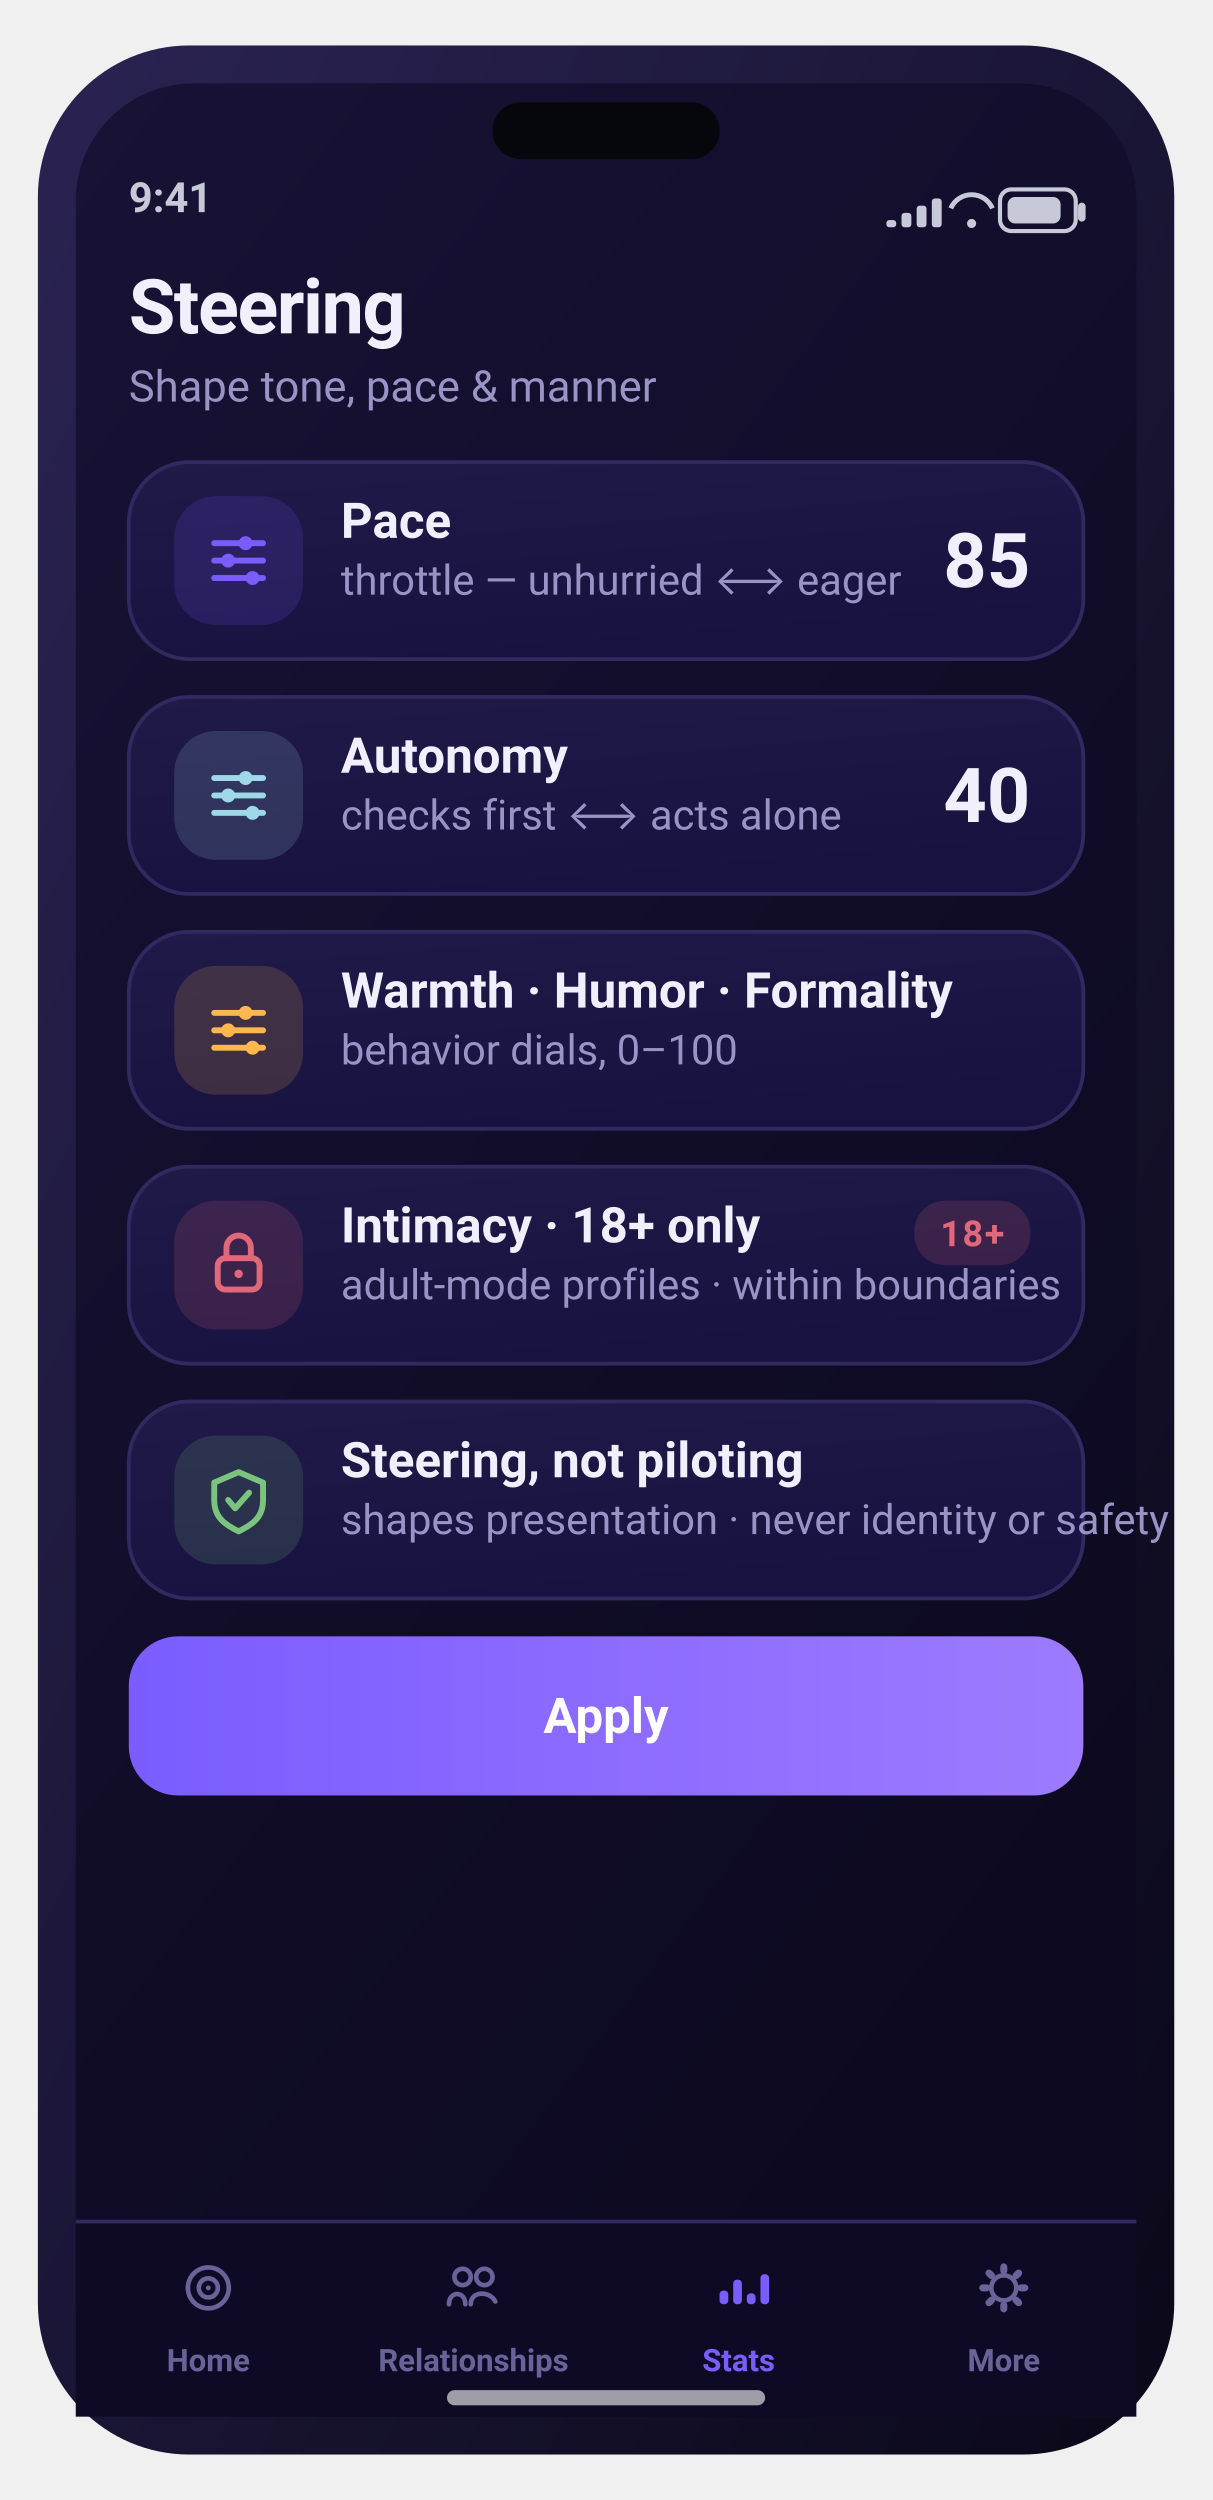
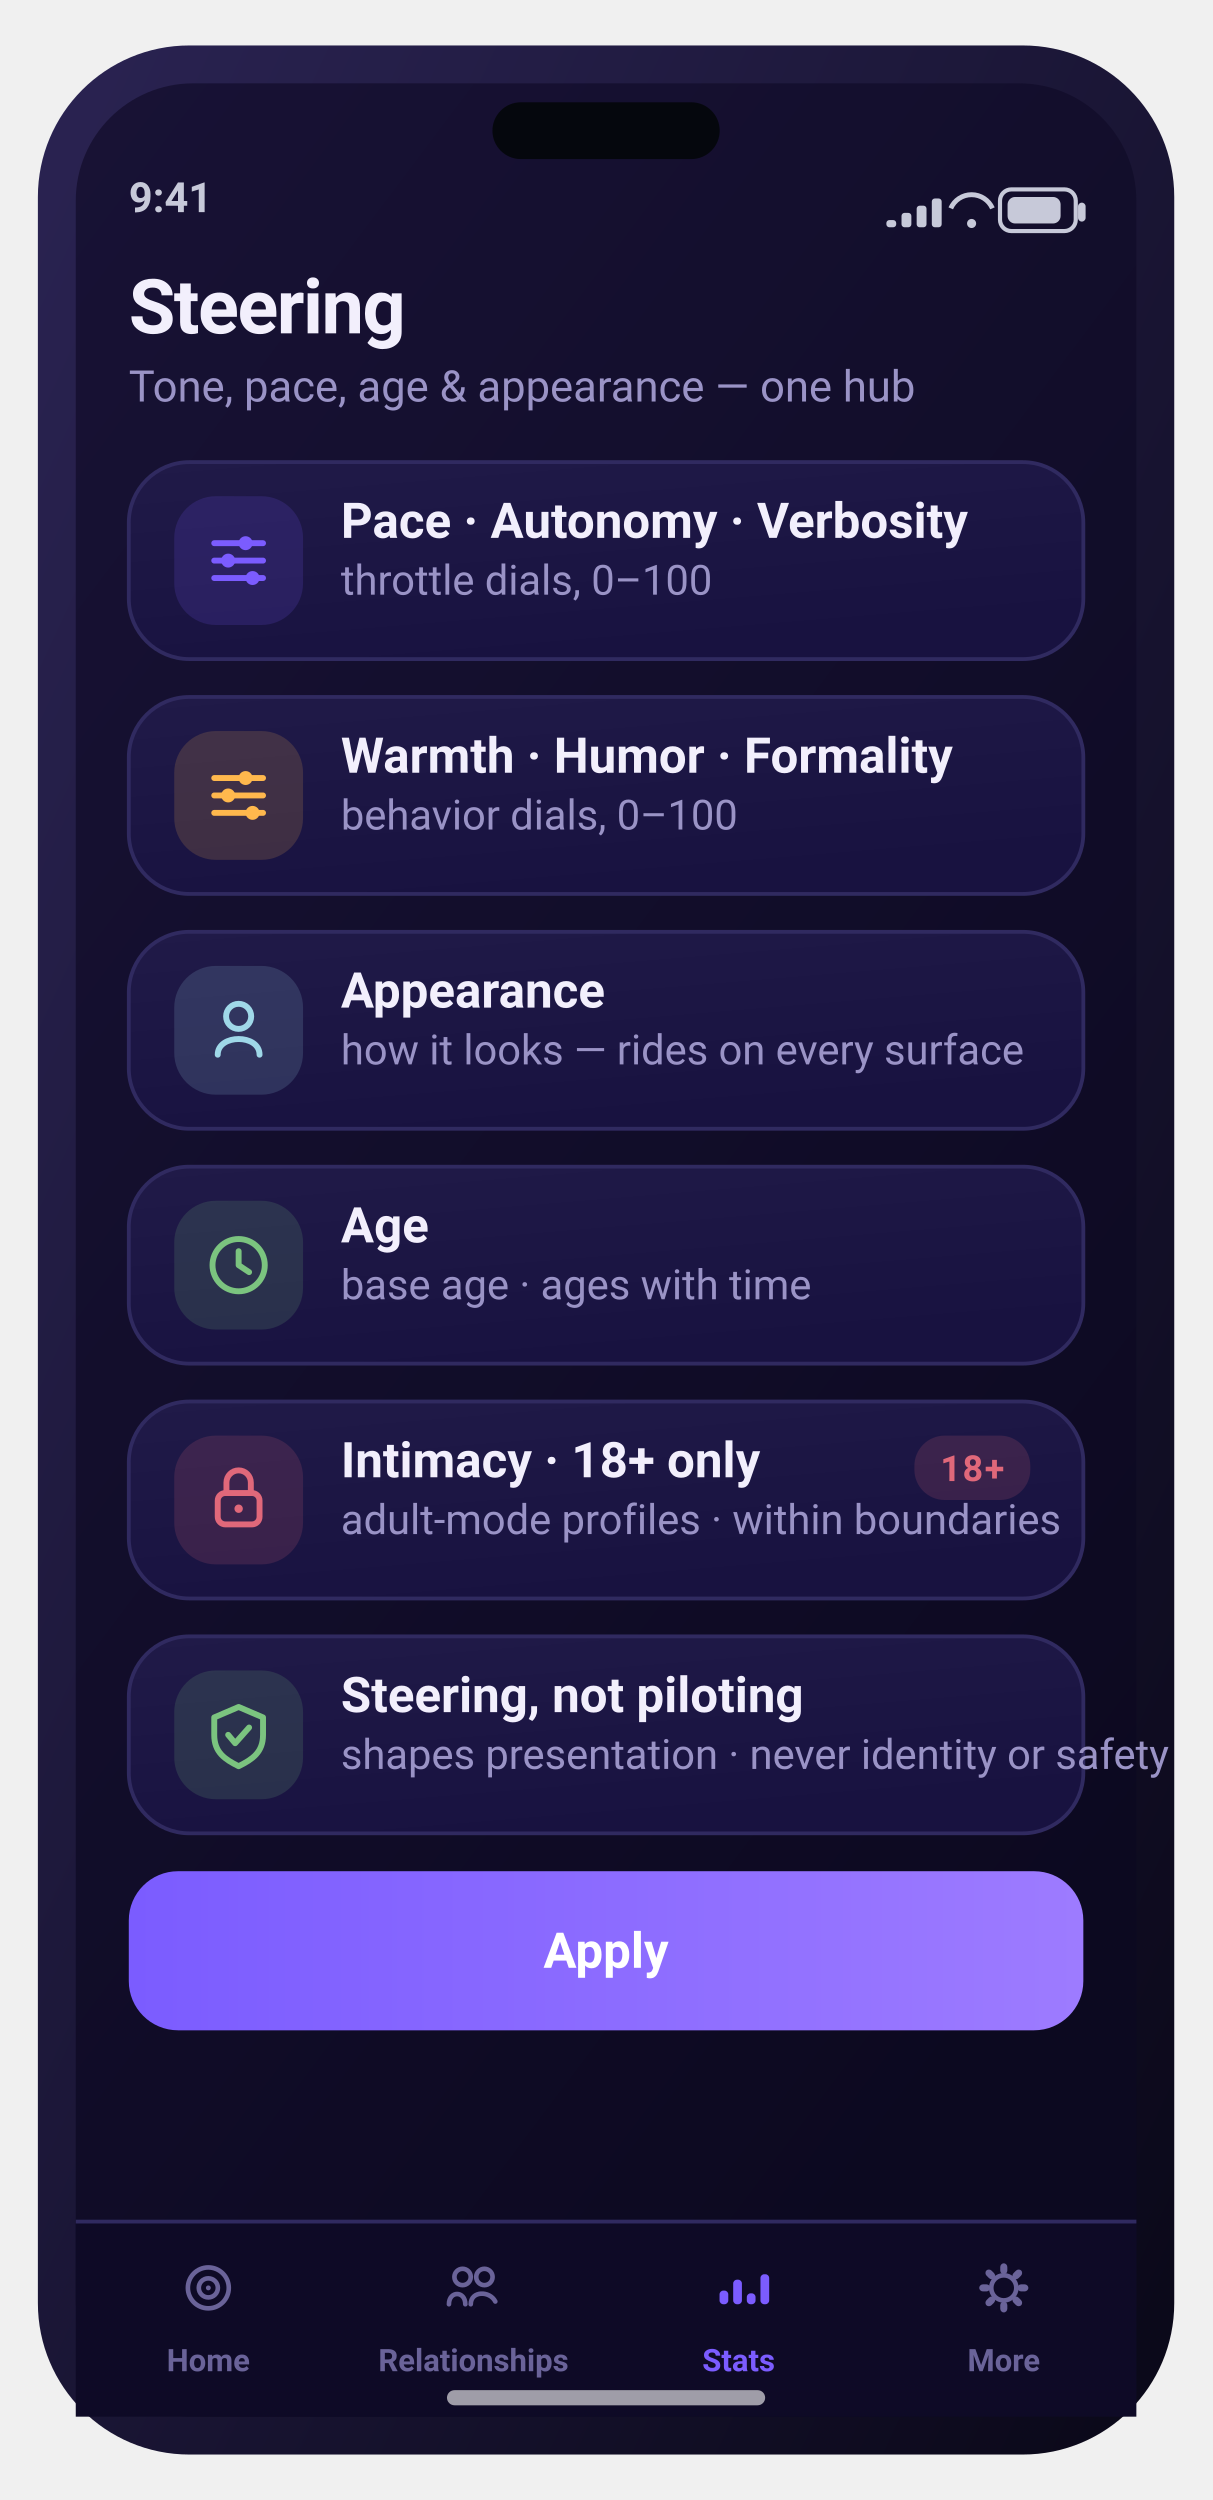
<svg xmlns="http://www.w3.org/2000/svg" width="320" height="660" viewBox="0 0 320 660" role="img" aria-label="Steering screen">
  <defs>
    <linearGradient id="gScr" x1="0" y1="0" x2="0.6" y2="1">
      <stop offset="0" stop-color="#181235" />
      <stop offset="1" stop-color="#0c0920" />
    </linearGradient>
    <linearGradient id="gFrame" x1="0" y1="0" x2="1" y2="1">
      <stop offset="0" stop-color="#2a2352" />
      <stop offset="1" stop-color="#0a0818" />
    </linearGradient>
    <linearGradient id="gCard" x1="0" y1="0" x2="0.4" y2="1">
      <stop offset="0" stop-color="#201a48" />
      <stop offset="1" stop-color="#181240" />
    </linearGradient>
    <linearGradient id="gBrand" x1="0" y1="0" x2="1" y2="0">
      <stop offset="0" stop-color="#7b5cff" />
      <stop offset="1" stop-color="#9d7bff" />
    </linearGradient>
    <linearGradient id="gAmber" x1="0" y1="0" x2="1" y2="0">
      <stop offset="0" stop-color="#ffb84d" />
      <stop offset="1" stop-color="#ffd27a" />
    </linearGradient>
    <linearGradient id="mV" x1="0" y1="0" x2="1" y2="0">
      <stop offset="0" stop-color="#7b5cff" />
      <stop offset="1" stop-color="#9d7bff" />
    </linearGradient>
    <linearGradient id="mA" x1="0" y1="0" x2="1" y2="0">
      <stop offset="0" stop-color="#ffb84d" />
      <stop offset="1" stop-color="#ff9f45" />
    </linearGradient>
    <linearGradient id="mG" x1="0" y1="0" x2="1" y2="0">
      <stop offset="0" stop-color="#5fb87a" />
      <stop offset="1" stop-color="#7bc47f" />
    </linearGradient>
    <linearGradient id="mC" x1="0" y1="0" x2="1" y2="0">
      <stop offset="0" stop-color="#6bb6d6" />
      <stop offset="1" stop-color="#9fd8e8" />
    </linearGradient>
    <radialGradient id="orb" cx="36%" cy="30%" r="78%">
      <stop offset="0" stop-color="#d9ccff" />
      <stop offset="38%" stop-color="#7b5cff" />
      <stop offset="78%" stop-color="#3f3bc0" />
      <stop offset="100%" stop-color="#140f34" />
    </radialGradient>
    <radialGradient id="glow" cx="50%" cy="50%" r="50%">
      <stop offset="0" stop-color="#7b5cff" stop-opacity="0.5" />
      <stop offset="1" stop-color="#7b5cff" stop-opacity="0" />
    </radialGradient>
  </defs>
  <rect x="10.0" y="12.0" width="300.0" height="636.0" rx="40" fill="url(#gFrame)" />
  <rect x="20.0" y="22.0" width="280.0" height="616.0" rx="31" fill="url(#gScr)" />
  <rect x="130.0" y="27.0" width="60.0" height="15.0" rx="7.5" fill="#05070d" />
  <text x="34.0" y="56.0" font-family="-apple-system,BlinkMacSystemFont,'SF Pro Display','SF Pro Text','Segoe UI',Roboto,system-ui,sans-serif" font-size="11" font-weight="600" fill="#c7c9d9" text-anchor="start">9:41</text>
  <rect x="264.0" y="50.0" width="20.0" height="11.0" rx="3" fill="none" stroke="#c7c9d9" stroke-width="1.1" />
  <rect x="266.0" y="52.0" width="14.0" height="7.0" rx="2" fill="#c7c9d9" />
  <rect x="284.6" y="53.5" width="2.0" height="5.0" rx="1" fill="#c7c9d9" />
  <path d="M251 55 a6 6 0 0 1 11 0" fill="none" stroke="#c7c9d9" stroke-width="1.3" />
  <circle cx="256.5" cy="59" r="1.2" fill="#c7c9d9" />
  <rect x="234.0" y="58.1" width="2.6" height="1.9" rx="0.8" fill="#c7c9d9" />
  <rect x="238.0" y="56.2" width="2.6" height="3.8" rx="0.8" fill="#c7c9d9" />
  <rect x="242.0" y="54.3" width="2.6" height="5.7" rx="0.8" fill="#c7c9d9" />
  <rect x="246.0" y="52.4" width="2.6" height="7.6" rx="0.8" fill="#c7c9d9" />
  <text x="34.0" y="88.0" font-family="-apple-system,BlinkMacSystemFont,'SF Pro Display','SF Pro Text','Segoe UI',Roboto,system-ui,sans-serif" font-size="20" font-weight="700" fill="#f2effc" text-anchor="start" letter-spacing="-0.4">Steering</text>
-   <text x="34.0" y="106.0" font-family="-apple-system,BlinkMacSystemFont,'SF Pro Display','SF Pro Text','Segoe UI',Roboto,system-ui,sans-serif" font-size="11.5" font-weight="400" fill="#9a93c6" text-anchor="start">Shape tone, pace &amp; manner</text>
+   <text x="34.0" y="106.0" font-family="-apple-system,BlinkMacSystemFont,'SF Pro Display','SF Pro Text','Segoe UI',Roboto,system-ui,sans-serif" font-size="11.5" font-weight="400" fill="#9a93c6" text-anchor="start">Tone, pace, age &amp; appearance — one hub</text>
  <rect x="34.0" y="122.0" width="252.0" height="52.0" rx="16" fill="url(#gCard)" stroke="#302a60" stroke-width="1" />
  <rect x="46.0" y="131.0" width="34.0" height="34.0" rx="11" fill="rgba(123,92,255,0.16)" />
  <path d="M56.56 143.4 h12.88 M56.56 148.0 h12.88 M56.56 152.6 h12.88" fill="none" stroke="#7b5cff" stroke-width="1.56" stroke-linecap="round" stroke-linejoin="round" />
  <circle cx="64.84" cy="143.4" r="1.84" fill="#7b5cff" />
  <circle cx="60.24" cy="148.0" r="1.84" fill="#7b5cff" />
  <circle cx="66.68" cy="152.6" r="1.84" fill="#7b5cff" />
-   <text x="90.0" y="142.0" font-family="-apple-system,BlinkMacSystemFont,'SF Pro Display','SF Pro Text','Segoe UI',Roboto,system-ui,sans-serif" font-size="13" font-weight="600" fill="#f2effc" text-anchor="start">Pace</text>
-   <text x="90.0" y="157.0" font-family="-apple-system,BlinkMacSystemFont,'SF Pro Display','SF Pro Text','Segoe UI',Roboto,system-ui,sans-serif" font-size="11" font-weight="400" fill="#9a93c6" text-anchor="start">throttle — unhurried ⟷ eager</text>
-   <text x="272.0" y="155.0" font-family="-apple-system,BlinkMacSystemFont,'SF Pro Display','SF Pro Text','Segoe UI',Roboto,system-ui,sans-serif" font-size="20" font-weight="750" fill="#f2effc" text-anchor="end">85</text>
+   <text x="90.0" y="142.0" font-family="-apple-system,BlinkMacSystemFont,'SF Pro Display','SF Pro Text','Segoe UI',Roboto,system-ui,sans-serif" font-size="13" font-weight="600" fill="#f2effc" text-anchor="start">Pace · Autonomy · Verbosity</text>
+   <text x="90.0" y="157.0" font-family="-apple-system,BlinkMacSystemFont,'SF Pro Display','SF Pro Text','Segoe UI',Roboto,system-ui,sans-serif" font-size="11" font-weight="400" fill="#9a93c6" text-anchor="start">throttle dials, 0–100</text>
  <rect x="34.0" y="184.0" width="252.0" height="52.0" rx="16" fill="url(#gCard)" stroke="#302a60" stroke-width="1" />
-   <rect x="46.0" y="193.0" width="34.0" height="34.0" rx="11" fill="rgba(159,216,232,0.16)" />
-   <path d="M56.56 205.4 h12.88 M56.56 210.0 h12.88 M56.56 214.6 h12.88" fill="none" stroke="#9fd8e8" stroke-width="1.56" stroke-linecap="round" stroke-linejoin="round" />
-   <circle cx="64.84" cy="205.4" r="1.84" fill="#9fd8e8" />
-   <circle cx="60.24" cy="210.0" r="1.84" fill="#9fd8e8" />
-   <circle cx="66.68" cy="214.6" r="1.84" fill="#9fd8e8" />
-   <text x="90.0" y="204.0" font-family="-apple-system,BlinkMacSystemFont,'SF Pro Display','SF Pro Text','Segoe UI',Roboto,system-ui,sans-serif" font-size="13" font-weight="600" fill="#f2effc" text-anchor="start">Autonomy</text>
-   <text x="90.0" y="219.0" font-family="-apple-system,BlinkMacSystemFont,'SF Pro Display','SF Pro Text','Segoe UI',Roboto,system-ui,sans-serif" font-size="11" font-weight="400" fill="#9a93c6" text-anchor="start">checks first ⟷ acts alone</text>
-   <text x="272.0" y="217.0" font-family="-apple-system,BlinkMacSystemFont,'SF Pro Display','SF Pro Text','Segoe UI',Roboto,system-ui,sans-serif" font-size="20" font-weight="750" fill="#f2effc" text-anchor="end">40</text>
+   <rect x="46.0" y="193.0" width="34.0" height="34.0" rx="11" fill="rgba(255,184,77,0.16)" />
+   <path d="M56.56 205.4 h12.88 M56.56 210.0 h12.88 M56.56 214.6 h12.88" fill="none" stroke="#ffb84d" stroke-width="1.56" stroke-linecap="round" stroke-linejoin="round" />
+   <circle cx="64.84" cy="205.4" r="1.84" fill="#ffb84d" />
+   <circle cx="60.24" cy="210.0" r="1.84" fill="#ffb84d" />
+   <circle cx="66.68" cy="214.6" r="1.84" fill="#ffb84d" />
+   <text x="90.0" y="204.0" font-family="-apple-system,BlinkMacSystemFont,'SF Pro Display','SF Pro Text','Segoe UI',Roboto,system-ui,sans-serif" font-size="13" font-weight="600" fill="#f2effc" text-anchor="start">Warmth · Humor · Formality</text>
+   <text x="90.0" y="219.0" font-family="-apple-system,BlinkMacSystemFont,'SF Pro Display','SF Pro Text','Segoe UI',Roboto,system-ui,sans-serif" font-size="11" font-weight="400" fill="#9a93c6" text-anchor="start">behavior dials, 0–100</text>
  <rect x="34.0" y="246.0" width="252.0" height="52.0" rx="16" fill="url(#gCard)" stroke="#302a60" stroke-width="1" />
-   <rect x="46.0" y="255.0" width="34.0" height="34.0" rx="11" fill="rgba(255,184,77,0.16)" />
-   <path d="M56.56 267.4 h12.88 M56.56 272.0 h12.88 M56.56 276.6 h12.88" fill="none" stroke="#ffb84d" stroke-width="1.56" stroke-linecap="round" stroke-linejoin="round" />
-   <circle cx="64.84" cy="267.4" r="1.84" fill="#ffb84d" />
-   <circle cx="60.24" cy="272.0" r="1.84" fill="#ffb84d" />
-   <circle cx="66.68" cy="276.6" r="1.84" fill="#ffb84d" />
-   <text x="90.0" y="266.0" font-family="-apple-system,BlinkMacSystemFont,'SF Pro Display','SF Pro Text','Segoe UI',Roboto,system-ui,sans-serif" font-size="13" font-weight="600" fill="#f2effc" text-anchor="start">Warmth · Humor · Formality</text>
-   <text x="90.0" y="281.0" font-family="-apple-system,BlinkMacSystemFont,'SF Pro Display','SF Pro Text','Segoe UI',Roboto,system-ui,sans-serif" font-size="11" font-weight="400" fill="#9a93c6" text-anchor="start">behavior dials, 0–100</text>
+   <rect x="46.0" y="255.0" width="34.0" height="34.0" rx="11" fill="rgba(159,216,232,0.16)" />
+   <circle cx="63" cy="268.32" r="3.312" fill="none" stroke="#9fd8e8" stroke-width="1.56" stroke-linecap="round" stroke-linejoin="round" />
+   <path d="M57.48 278.44 c0 -5.52 11.04 -5.52 11.04 0" fill="none" stroke="#9fd8e8" stroke-width="1.56" stroke-linecap="round" stroke-linejoin="round" />
+   <text x="90.0" y="266.0" font-family="-apple-system,BlinkMacSystemFont,'SF Pro Display','SF Pro Text','Segoe UI',Roboto,system-ui,sans-serif" font-size="13" font-weight="600" fill="#f2effc" text-anchor="start">Appearance</text>
+   <text x="90.0" y="281.0" font-family="-apple-system,BlinkMacSystemFont,'SF Pro Display','SF Pro Text','Segoe UI',Roboto,system-ui,sans-serif" font-size="11" font-weight="400" fill="#9a93c6" text-anchor="start">how it looks — rides on every surface</text>
  <rect x="34.0" y="308.0" width="252.0" height="52.0" rx="16" fill="url(#gCard)" stroke="#302a60" stroke-width="1" />
-   <rect x="46.0" y="317.0" width="34.0" height="34.0" rx="11" fill="rgba(224,104,122,0.16)" />
-   <rect x="57.48" y="332.16" width="11.04" height="8.28" rx="2" fill="none" stroke="#e0687a" stroke-width="1.56" stroke-linecap="round" stroke-linejoin="round" />
-   <path d="M59.78 332.16 v-2.76 a3.22 3.22 0 0 1 6.44 0 v2.76" fill="none" stroke="#e0687a" stroke-width="1.56" stroke-linecap="round" stroke-linejoin="round" />
-   <circle cx="63" cy="336.3" r="1.104" fill="#e0687a" />
-   <text x="90.0" y="328.0" font-family="-apple-system,BlinkMacSystemFont,'SF Pro Display','SF Pro Text','Segoe UI',Roboto,system-ui,sans-serif" font-size="13" font-weight="600" fill="#f2effc" text-anchor="start">Intimacy · 18+ only</text>
-   <text x="90.0" y="343.0" font-family="-apple-system,BlinkMacSystemFont,'SF Pro Display','SF Pro Text','Segoe UI',Roboto,system-ui,sans-serif" font-size="11" font-weight="400" fill="#9a93c6" text-anchor="start">adult-mode profiles · within boundaries</text>
-   <rect x="241.4" y="317.0" width="30.6" height="17.0" rx="8" fill="rgba(224,104,122,0.16)" />
-   <text x="256.7" y="329.0" font-family="-apple-system,BlinkMacSystemFont,'SF Pro Display','SF Pro Text','Segoe UI',Roboto,system-ui,sans-serif" font-size="9.5" font-weight="700" fill="#e0687a" text-anchor="middle" letter-spacing="0.4">18+</text>
+   <rect x="46.0" y="317.0" width="34.0" height="34.0" rx="11" fill="rgba(123,196,127,0.16)" />
+   <circle cx="63" cy="334.0" r="6.9" fill="none" stroke="#7bc47f" stroke-width="1.56" stroke-linecap="round" stroke-linejoin="round" />
+   <path d="M63 330.32 v3.68 l2.76 1.84" fill="none" stroke="#7bc47f" stroke-width="1.56" stroke-linecap="round" stroke-linejoin="round" />
+   <text x="90.0" y="328.0" font-family="-apple-system,BlinkMacSystemFont,'SF Pro Display','SF Pro Text','Segoe UI',Roboto,system-ui,sans-serif" font-size="13" font-weight="600" fill="#f2effc" text-anchor="start">Age</text>
+   <text x="90.0" y="343.0" font-family="-apple-system,BlinkMacSystemFont,'SF Pro Display','SF Pro Text','Segoe UI',Roboto,system-ui,sans-serif" font-size="11" font-weight="400" fill="#9a93c6" text-anchor="start">base age · ages with time</text>
  <rect x="34.0" y="370.0" width="252.0" height="52.0" rx="16" fill="url(#gCard)" stroke="#302a60" stroke-width="1" />
-   <rect x="46.0" y="379.0" width="34.0" height="34.0" rx="11" fill="rgba(123,196,127,0.16)" />
-   <path d="M63 388.64 l6.44 2.76 v4.6 c0 4.6 -2.76 6.44 -6.44 8.28 c-3.68 -1.84 -6.44 -3.68 -6.44 -8.28 v-4.6 Z" fill="none" stroke="#7bc47f" stroke-width="1.56" stroke-linecap="round" stroke-linejoin="round" />
-   <path d="M60.24 396.0 l1.84 2.208 3.68 -4.14" fill="none" stroke="#7bc47f" stroke-width="1.56" stroke-linecap="round" stroke-linejoin="round" />
-   <text x="90.0" y="390.0" font-family="-apple-system,BlinkMacSystemFont,'SF Pro Display','SF Pro Text','Segoe UI',Roboto,system-ui,sans-serif" font-size="13" font-weight="600" fill="#f2effc" text-anchor="start">Steering, not piloting</text>
-   <text x="90.0" y="405.0" font-family="-apple-system,BlinkMacSystemFont,'SF Pro Display','SF Pro Text','Segoe UI',Roboto,system-ui,sans-serif" font-size="11" font-weight="400" fill="#9a93c6" text-anchor="start">shapes presentation · never identity or safety</text>
-   <rect x="34.0" y="432.0" width="252.0" height="42.0" rx="13" fill="url(#gBrand)" />
-   <text x="160.0" y="457.5" font-family="-apple-system,BlinkMacSystemFont,'SF Pro Display','SF Pro Text','Segoe UI',Roboto,system-ui,sans-serif" font-size="13" font-weight="700" fill="#fff" text-anchor="middle">Apply</text>
+   <rect x="46.0" y="379.0" width="34.0" height="34.0" rx="11" fill="rgba(224,104,122,0.16)" />
+   <rect x="57.48" y="394.16" width="11.04" height="8.28" rx="2" fill="none" stroke="#e0687a" stroke-width="1.56" stroke-linecap="round" stroke-linejoin="round" />
+   <path d="M59.78 394.16 v-2.76 a3.22 3.22 0 0 1 6.44 0 v2.76" fill="none" stroke="#e0687a" stroke-width="1.56" stroke-linecap="round" stroke-linejoin="round" />
+   <circle cx="63" cy="398.3" r="1.104" fill="#e0687a" />
+   <text x="90.0" y="390.0" font-family="-apple-system,BlinkMacSystemFont,'SF Pro Display','SF Pro Text','Segoe UI',Roboto,system-ui,sans-serif" font-size="13" font-weight="600" fill="#f2effc" text-anchor="start">Intimacy · 18+ only</text>
+   <text x="90.0" y="405.0" font-family="-apple-system,BlinkMacSystemFont,'SF Pro Display','SF Pro Text','Segoe UI',Roboto,system-ui,sans-serif" font-size="11" font-weight="400" fill="#9a93c6" text-anchor="start">adult-mode profiles · within boundaries</text>
+   <rect x="241.4" y="379.0" width="30.6" height="17.0" rx="8" fill="rgba(224,104,122,0.16)" />
+   <text x="256.7" y="391.0" font-family="-apple-system,BlinkMacSystemFont,'SF Pro Display','SF Pro Text','Segoe UI',Roboto,system-ui,sans-serif" font-size="9.5" font-weight="700" fill="#e0687a" text-anchor="middle" letter-spacing="0.4">18+</text>
+   <rect x="34.0" y="432.0" width="252.0" height="52.0" rx="16" fill="url(#gCard)" stroke="#302a60" stroke-width="1" />
+   <rect x="46.0" y="441.0" width="34.0" height="34.0" rx="11" fill="rgba(123,196,127,0.16)" />
+   <path d="M63 450.64 l6.44 2.76 v4.6 c0 4.6 -2.76 6.44 -6.44 8.28 c-3.68 -1.84 -6.44 -3.68 -6.44 -8.28 v-4.6 Z" fill="none" stroke="#7bc47f" stroke-width="1.56" stroke-linecap="round" stroke-linejoin="round" />
+   <path d="M60.24 458.0 l1.84 2.208 3.68 -4.14" fill="none" stroke="#7bc47f" stroke-width="1.56" stroke-linecap="round" stroke-linejoin="round" />
+   <text x="90.0" y="452.0" font-family="-apple-system,BlinkMacSystemFont,'SF Pro Display','SF Pro Text','Segoe UI',Roboto,system-ui,sans-serif" font-size="13" font-weight="600" fill="#f2effc" text-anchor="start">Steering, not piloting</text>
+   <text x="90.0" y="467.0" font-family="-apple-system,BlinkMacSystemFont,'SF Pro Display','SF Pro Text','Segoe UI',Roboto,system-ui,sans-serif" font-size="11" font-weight="400" fill="#9a93c6" text-anchor="start">shapes presentation · never identity or safety</text>
+   <rect x="34.0" y="494.0" width="252.0" height="42.0" rx="13" fill="url(#gBrand)" />
+   <text x="160.0" y="519.5" font-family="-apple-system,BlinkMacSystemFont,'SF Pro Display','SF Pro Text','Segoe UI',Roboto,system-ui,sans-serif" font-size="13" font-weight="700" fill="#fff" text-anchor="middle">Apply</text>
  <rect x="20.0" y="586.0" width="280.0" height="52.0" rx="0" fill="#0e0a26" />
  <rect x="20" y="586" width="280" height="1" fill="#302a60" />
  <circle cx="55.0" cy="604" r="5.4" fill="none" stroke="#6a6399" stroke-width="1.22" stroke-linecap="round" stroke-linejoin="round" />
  <circle cx="55.0" cy="604" r="2.52" fill="none" stroke="#6a6399" stroke-width="1.22" stroke-linecap="round" stroke-linejoin="round" />
  <circle cx="55.0" cy="604" r="0.648" fill="#6a6399" />
  <text x="55.0" y="626.0" font-family="-apple-system,BlinkMacSystemFont,'SF Pro Display','SF Pro Text','Segoe UI',Roboto,system-ui,sans-serif" font-size="8.2" font-weight="600" fill="#6a6399" text-anchor="middle">Home</text>
  <circle cx="122.12" cy="601.12" r="2.16" fill="none" stroke="#6a6399" stroke-width="1.22" stroke-linecap="round" stroke-linejoin="round" />
  <circle cx="127.88" cy="601.12" r="2.16" fill="none" stroke="#6a6399" stroke-width="1.22" stroke-linecap="round" stroke-linejoin="round" />
  <path d="M118.52 608.32 c0 -3.6 4.32 -3.6 4.32 0 M124.28 608.32 c0 -3.6 5.04 -3.6 6.48 -0.72" fill="none" stroke="#6a6399" stroke-width="1.22" stroke-linecap="round" stroke-linejoin="round" />
  <text x="125.0" y="626.0" font-family="-apple-system,BlinkMacSystemFont,'SF Pro Display','SF Pro Text','Segoe UI',Roboto,system-ui,sans-serif" font-size="8.2" font-weight="600" fill="#6a6399" text-anchor="middle">Relationships</text>
  <rect x="189.96" y="604.72" width="2.304" height="3.6" rx="1" fill="#7b5cff" />
  <rect x="193.56" y="601.84" width="2.304" height="6.48" rx="1" fill="#7b5cff" />
  <rect x="197.16" y="605.44" width="2.304" height="2.88" rx="1" fill="#7b5cff" />
  <rect x="200.76" y="600.4" width="2.304" height="7.92" rx="1" fill="#7b5cff" />
  <text x="195.0" y="626.0" font-family="-apple-system,BlinkMacSystemFont,'SF Pro Display','SF Pro Text','Segoe UI',Roboto,system-ui,sans-serif" font-size="8.2" font-weight="600" fill="#7b5cff" text-anchor="middle">Stats</text>
  <rect x="264.064" y="597.52" width="1.872" height="2.88" rx="1" transform="rotate(0 265.0 604)" fill="#6a6399" />
  <rect x="264.064" y="597.52" width="1.872" height="2.88" rx="1" transform="rotate(45 265.0 604)" fill="#6a6399" />
  <rect x="264.064" y="597.52" width="1.872" height="2.88" rx="1" transform="rotate(90 265.0 604)" fill="#6a6399" />
  <rect x="264.064" y="597.52" width="1.872" height="2.88" rx="1" transform="rotate(135 265.0 604)" fill="#6a6399" />
  <rect x="264.064" y="597.52" width="1.872" height="2.88" rx="1" transform="rotate(180 265.0 604)" fill="#6a6399" />
  <rect x="264.064" y="597.52" width="1.872" height="2.88" rx="1" transform="rotate(225 265.0 604)" fill="#6a6399" />
  <rect x="264.064" y="597.52" width="1.872" height="2.88" rx="1" transform="rotate(270 265.0 604)" fill="#6a6399" />
  <rect x="264.064" y="597.52" width="1.872" height="2.88" rx="1" transform="rotate(315 265.0 604)" fill="#6a6399" />
  <circle cx="265.0" cy="604" r="3.312" fill="none" stroke="#6a6399" stroke-width="1.22" stroke-linecap="round" stroke-linejoin="round" />
  <text x="265.0" y="626.0" font-family="-apple-system,BlinkMacSystemFont,'SF Pro Display','SF Pro Text','Segoe UI',Roboto,system-ui,sans-serif" font-size="8.2" font-weight="600" fill="#6a6399" text-anchor="middle">More</text>
  <rect x="118.0" y="631.0" width="84.0" height="4.0" rx="2" fill="rgba(255,255,255,0.6)" />
</svg>
